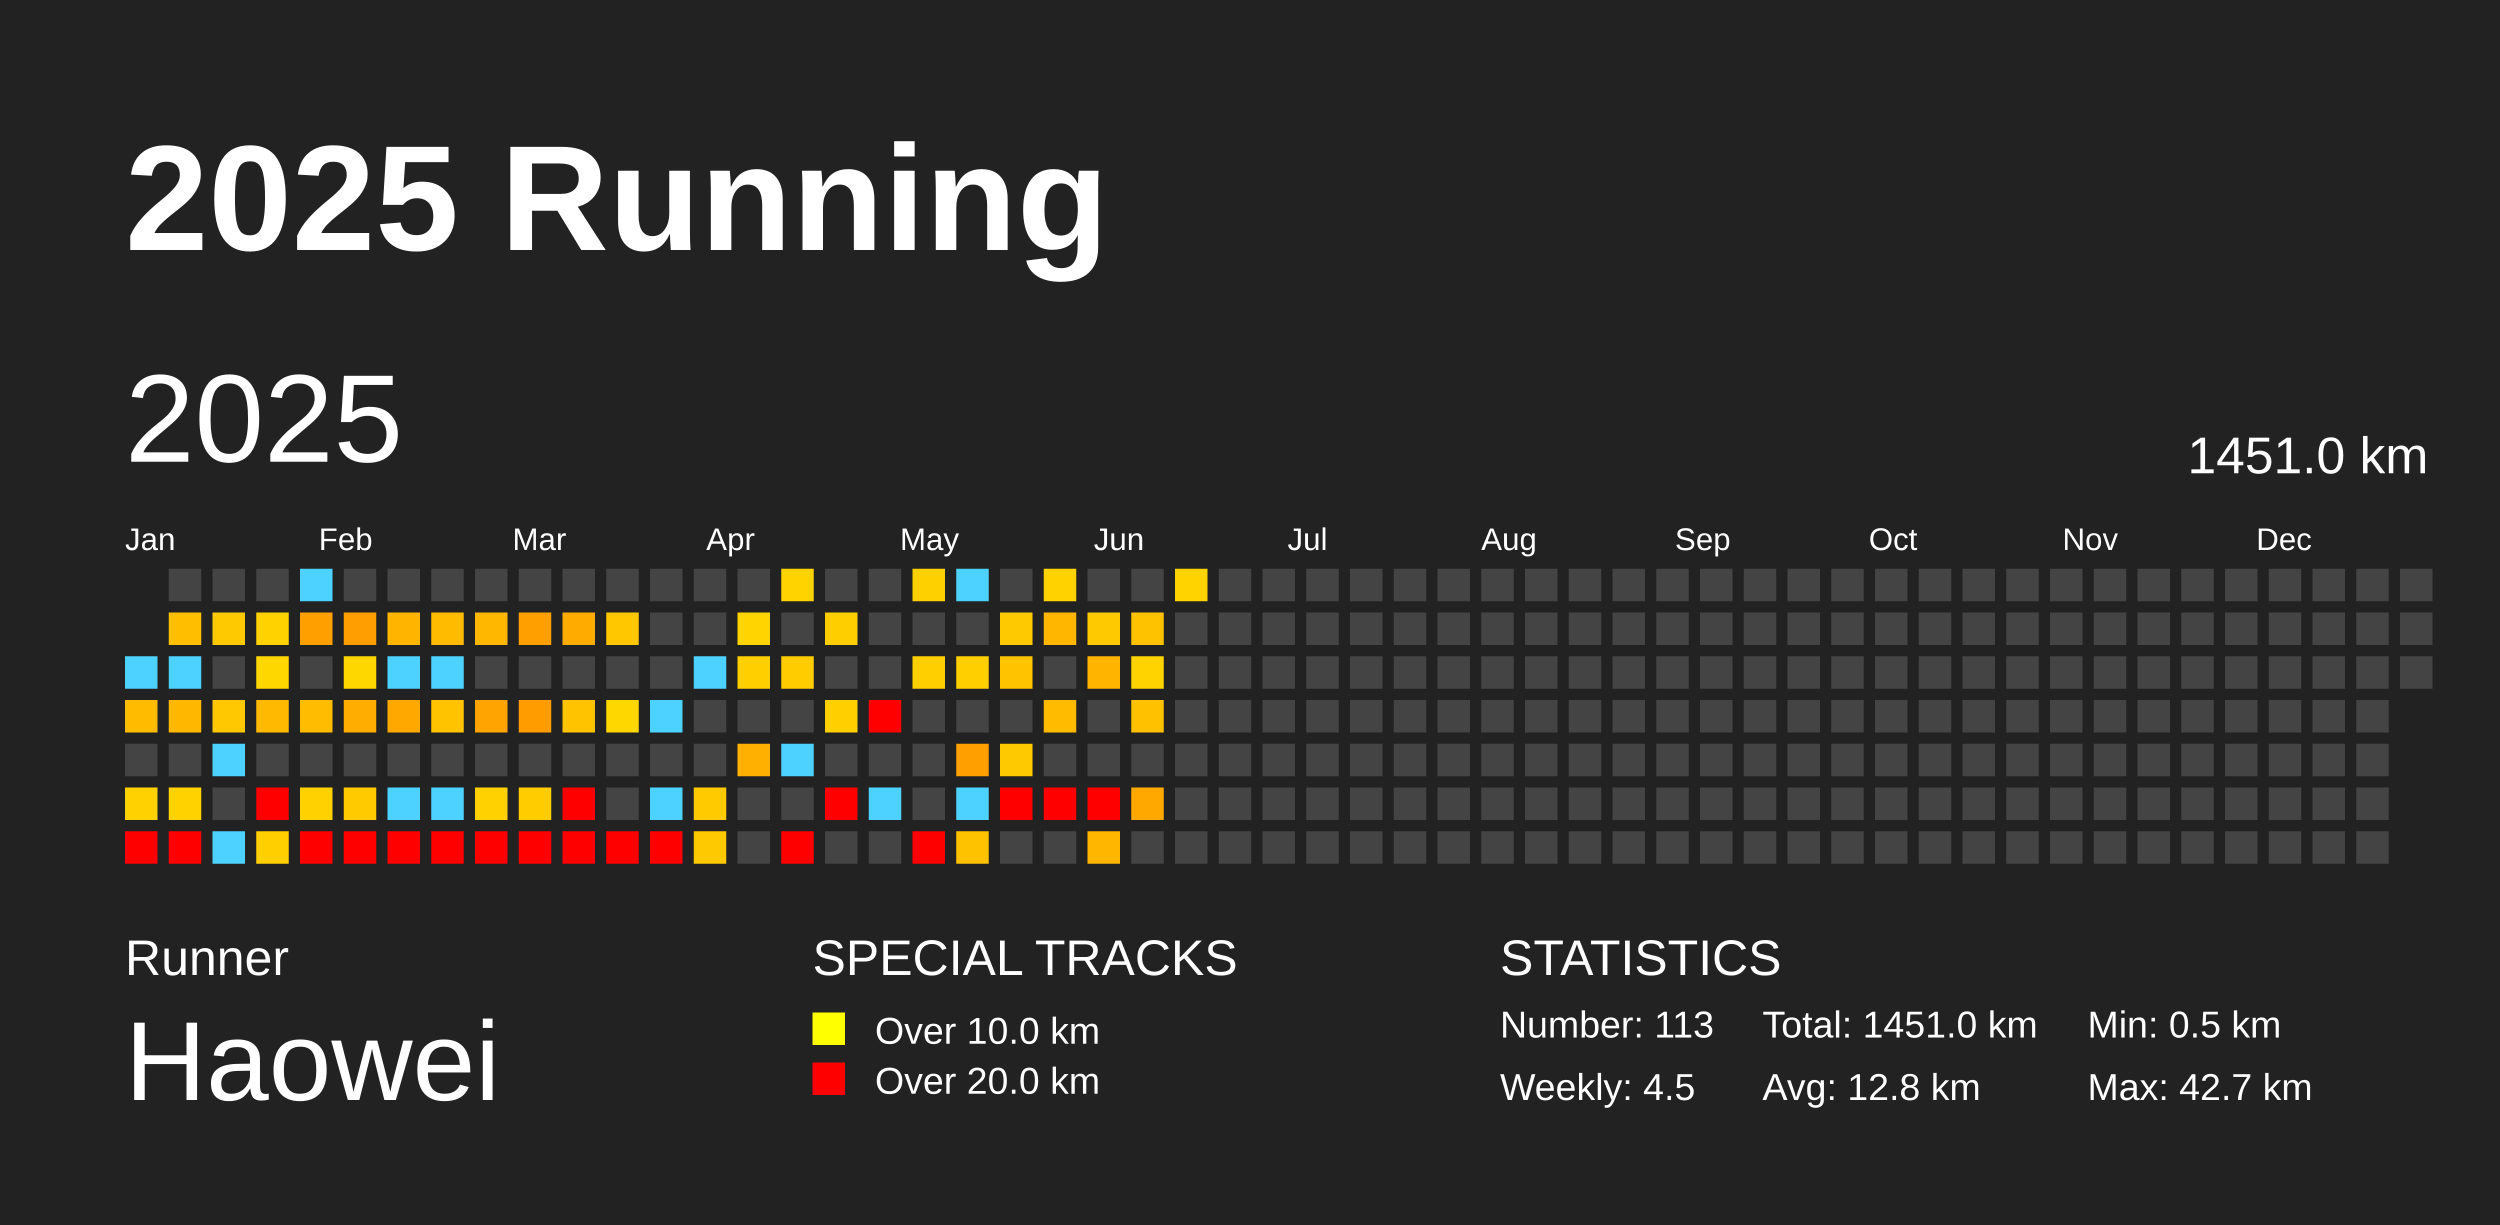
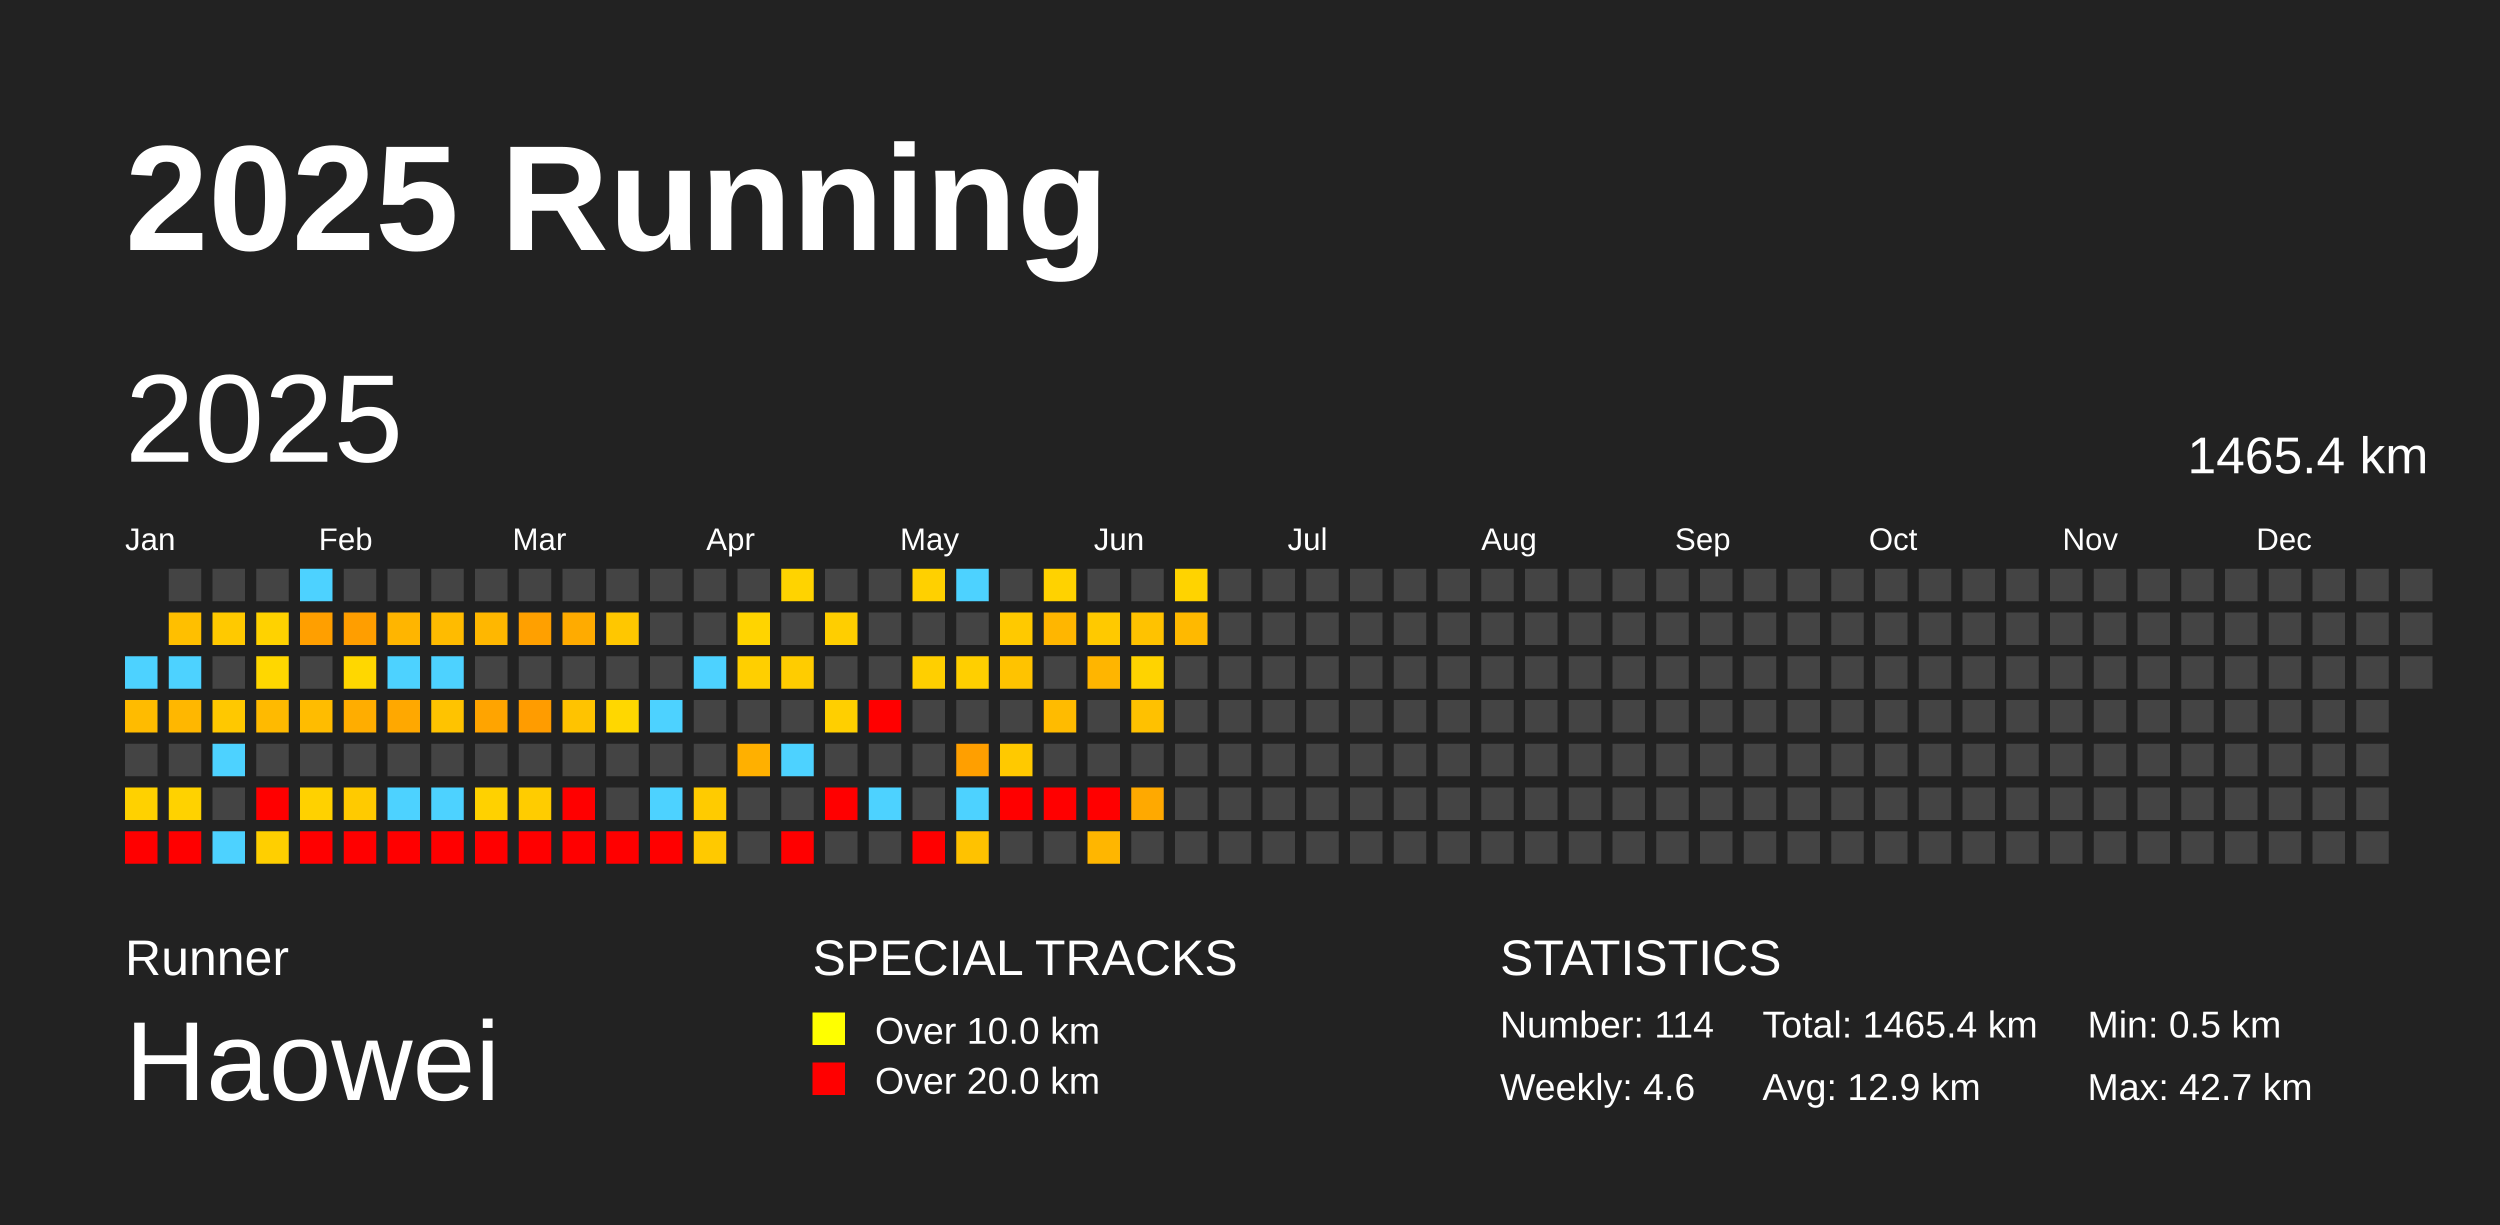
<svg xmlns="http://www.w3.org/2000/svg" baseProfile="full" height="98mm" version="1.1" viewBox="0,0,200,98" width="200mm">
  <defs />
  <rect fill="#222222" height="98" width="200" x="0" y="0" />
  <text fill="#FFFFFF" style="font-size:12px; font-family:Arial; font-weight:bold;" x="10" y="20">2025 Running</text>
  <text fill="#FFFFFF" style="font-size:4px; font-family:Arial" x="10" y="78">Runner</text>
  <text fill="#FFFFFF" style="font-size:9px; font-family:Arial" x="10" y="88">Haowei</text>
  <text fill="#FFFFFF" style="font-size:4px; font-family:Arial" x="65" y="78">SPECIAL TRACKS</text>
  <rect fill="yellow" height="2.6" width="2.6" x="65" y="81" />
  <text fill="#FFFFFF" style="font-size:3px; font-family:Arial" x="70" y="83.5">Over 10.0 km</text>
  <rect fill="red" height="2.6" width="2.6" x="65" y="85" />
  <text fill="#FFFFFF" style="font-size:3px; font-family:Arial" x="70" y="87.5">Over 20.0 km</text>
  <text fill="#FFFFFF" style="font-size:4px; font-family:Arial" x="120" y="78">STATISTICS</text>
-   <text fill="#FFFFFF" style="font-size:3px; font-family:Arial" x="120" y="83">Number: 113</text>
-   <text fill="#FFFFFF" style="font-size:3px; font-family:Arial" x="120" y="88">Weekly: 4.5</text>
-   <text fill="#FFFFFF" style="font-size:3px; font-family:Arial" x="141" y="83">Total: 1451.0 km</text>
-   <text fill="#FFFFFF" style="font-size:3px; font-family:Arial" x="141" y="88">Avg: 12.8 km</text>
+   <text fill="#FFFFFF" style="font-size:3px; font-family:Arial" x="120" y="83">Number: 114</text>
+   <text fill="#FFFFFF" style="font-size:3px; font-family:Arial" x="120" y="88">Weekly: 4.6</text>
+   <text fill="#FFFFFF" style="font-size:3px; font-family:Arial" x="141" y="83">Total: 1465.4 km</text>
+   <text fill="#FFFFFF" style="font-size:3px; font-family:Arial" x="141" y="88">Avg: 12.9 km</text>
  <text fill="#FFFFFF" style="font-size:3px; font-family:Arial" x="167" y="83">Min: 0.5 km</text>
  <text fill="#FFFFFF" style="font-size:3px; font-family:Arial" x="167" y="88">Max: 42.7 km</text>
  <text dominant-baseline="hanging" fill="#FFFFFF" style="font-size:10.0px; font-family:Arial;" x="10" y="30">2025</text>
-   <text dominant-baseline="hanging" fill="#FFFFFF" style="font-size:4.125px; font-family:Arial;" x="175" y="35">1451.0 km</text>
+   <text dominant-baseline="hanging" fill="#FFFFFF" style="font-size:4.125px; font-family:Arial;" x="175" y="35">1465.4 km</text>
  <text fill="#FFFFFF" style="font-size:2.5px; font-family:Arial" x="10.0" y="44">Jan</text>
  <text fill="#FFFFFF" style="font-size:2.5px; font-family:Arial" x="25.5" y="44">Feb</text>
  <text fill="#FFFFFF" style="font-size:2.5px; font-family:Arial" x="41.0" y="44">Mar</text>
  <text fill="#FFFFFF" style="font-size:2.5px; font-family:Arial" x="56.5" y="44">Apr</text>
  <text fill="#FFFFFF" style="font-size:2.5px; font-family:Arial" x="72.0" y="44">May</text>
  <text fill="#FFFFFF" style="font-size:2.5px; font-family:Arial" x="87.5" y="44">Jun</text>
  <text fill="#FFFFFF" style="font-size:2.5px; font-family:Arial" x="103.0" y="44">Jul</text>
  <text fill="#FFFFFF" style="font-size:2.5px; font-family:Arial" x="118.5" y="44">Aug</text>
  <text fill="#FFFFFF" style="font-size:2.5px; font-family:Arial" x="134.0" y="44">Sep</text>
  <text fill="#FFFFFF" style="font-size:2.5px; font-family:Arial" x="149.5" y="44">Oct</text>
  <text fill="#FFFFFF" style="font-size:2.5px; font-family:Arial" x="165.0" y="44">Nov</text>
  <text fill="#FFFFFF" style="font-size:2.5px; font-family:Arial" x="180.5" y="44">Dec</text>
  <rect fill="#4dd2ff" height="2.6" width="2.6" x="10.0" y="52.5" />
  <rect fill="#ffbb00" height="2.6" width="2.6" x="10.0" y="56.0" />
  <rect fill="#444444" height="2.6" width="2.6" x="10.0" y="59.5" />
  <rect fill="#ffd100" height="2.6" width="2.6" x="10.0" y="63.0" />
  <rect fill="red" height="2.6" width="2.6" x="10.0" y="66.5" />
  <rect fill="#444444" height="2.6" width="2.6" x="13.5" y="45.5" />
  <rect fill="#ffbf00" height="2.6" width="2.6" x="13.5" y="49.0" />
  <rect fill="#4dd2ff" height="2.6" width="2.6" x="13.5" y="52.5" />
  <rect fill="#ffb700" height="2.6" width="2.6" x="13.5" y="56.0" />
  <rect fill="#444444" height="2.6" width="2.6" x="13.5" y="59.5" />
  <rect fill="#ffd200" height="2.6" width="2.6" x="13.5" y="63.0" />
  <rect fill="red" height="2.6" width="2.6" x="13.5" y="66.5" />
  <rect fill="#444444" height="2.6" width="2.6" x="17.0" y="45.5" />
  <rect fill="#ffc900" height="2.6" width="2.6" x="17.0" y="49.0" />
  <rect fill="#444444" height="2.6" width="2.6" x="17.0" y="52.5" />
  <rect fill="#ffc800" height="2.6" width="2.6" x="17.0" y="56.0" />
  <rect fill="#4dd2ff" height="2.6" width="2.6" x="17.0" y="59.5" />
  <rect fill="#444444" height="2.6" width="2.6" x="17.0" y="63.0" />
  <rect fill="#4dd2ff" height="2.6" width="2.6" x="17.0" y="66.5" />
  <rect fill="#444444" height="2.6" width="2.6" x="20.5" y="45.5" />
  <rect fill="#ffd200" height="2.6" width="2.6" x="20.5" y="49.0" />
  <rect fill="#ffd700" height="2.6" width="2.6" x="20.5" y="52.5" />
  <rect fill="#ffba00" height="2.6" width="2.6" x="20.5" y="56.0" />
  <rect fill="#444444" height="2.6" width="2.6" x="20.5" y="59.5" />
  <rect fill="red" height="2.6" width="2.6" x="20.5" y="63.0" />
  <rect fill="#ffcf00" height="2.6" width="2.6" x="20.5" y="66.5" />
  <rect fill="#4dd2ff" height="2.6" width="2.6" x="24.0" y="45.5" />
  <rect fill="#ff9f00" height="2.6" width="2.6" x="24.0" y="49.0" />
  <rect fill="#444444" height="2.6" width="2.6" x="24.0" y="52.5" />
  <rect fill="#ffbc00" height="2.6" width="2.6" x="24.0" y="56.0" />
  <rect fill="#444444" height="2.6" width="2.6" x="24.0" y="59.5" />
  <rect fill="#ffd100" height="2.6" width="2.6" x="24.0" y="63.0" />
  <rect fill="red" height="2.6" width="2.6" x="24.0" y="66.5" />
  <rect fill="#444444" height="2.6" width="2.6" x="27.5" y="45.5" />
  <rect fill="#ff9e00" height="2.6" width="2.6" x="27.5" y="49.0" />
  <rect fill="#ffd700" height="2.6" width="2.6" x="27.5" y="52.5" />
  <rect fill="#ffad00" height="2.6" width="2.6" x="27.5" y="56.0" />
  <rect fill="#444444" height="2.6" width="2.6" x="27.5" y="59.5" />
  <rect fill="#ffca00" height="2.6" width="2.6" x="27.5" y="63.0" />
  <rect fill="red" height="2.6" width="2.6" x="27.5" y="66.5" />
  <rect fill="#444444" height="2.6" width="2.6" x="31.0" y="45.5" />
  <rect fill="#ffb500" height="2.6" width="2.6" x="31.0" y="49.0" />
  <rect fill="#4dd2ff" height="2.6" width="2.6" x="31.0" y="52.5" />
  <rect fill="#ffa800" height="2.6" width="2.6" x="31.0" y="56.0" />
  <rect fill="#444444" height="2.6" width="2.6" x="31.0" y="59.5" />
  <rect fill="#4dd2ff" height="2.6" width="2.6" x="31.0" y="63.0" />
  <rect fill="red" height="2.6" width="2.6" x="31.0" y="66.5" />
  <rect fill="#444444" height="2.6" width="2.6" x="34.5" y="45.5" />
  <rect fill="#ffbb00" height="2.6" width="2.6" x="34.5" y="49.0" />
  <rect fill="#4dd2ff" height="2.6" width="2.6" x="34.5" y="52.5" />
  <rect fill="#ffc300" height="2.6" width="2.6" x="34.5" y="56.0" />
  <rect fill="#444444" height="2.6" width="2.6" x="34.5" y="59.5" />
  <rect fill="#4dd2ff" height="2.6" width="2.6" x="34.5" y="63.0" />
  <rect fill="red" height="2.6" width="2.6" x="34.5" y="66.5" />
  <rect fill="#444444" height="2.6" width="2.6" x="38.0" y="45.5" />
  <rect fill="#ffb700" height="2.6" width="2.6" x="38.0" y="49.0" />
  <rect fill="#444444" height="2.6" width="2.6" x="38.0" y="52.5" />
  <rect fill="#ffa400" height="2.6" width="2.6" x="38.0" y="56.0" />
  <rect fill="#444444" height="2.6" width="2.6" x="38.0" y="59.5" />
  <rect fill="#ffd100" height="2.6" width="2.6" x="38.0" y="63.0" />
  <rect fill="red" height="2.6" width="2.6" x="38.0" y="66.5" />
  <rect fill="#444444" height="2.6" width="2.6" x="41.5" y="45.5" />
  <rect fill="#ffa000" height="2.6" width="2.6" x="41.5" y="49.0" />
  <rect fill="#444444" height="2.6" width="2.6" x="41.5" y="52.5" />
  <rect fill="#ff9c00" height="2.6" width="2.6" x="41.5" y="56.0" />
  <rect fill="#444444" height="2.6" width="2.6" x="41.5" y="59.5" />
  <rect fill="#ffcc00" height="2.6" width="2.6" x="41.5" y="63.0" />
  <rect fill="red" height="2.6" width="2.6" x="41.5" y="66.5" />
  <rect fill="#444444" height="2.6" width="2.6" x="45.0" y="45.5" />
  <rect fill="#ffab00" height="2.6" width="2.6" x="45.0" y="49.0" />
  <rect fill="#444444" height="2.6" width="2.6" x="45.0" y="52.5" />
  <rect fill="#ffc300" height="2.6" width="2.6" x="45.0" y="56.0" />
  <rect fill="#444444" height="2.6" width="2.6" x="45.0" y="59.5" />
  <rect fill="red" height="2.6" width="2.6" x="45.0" y="63.0" />
  <rect fill="red" height="2.6" width="2.6" x="45.0" y="66.5" />
  <rect fill="#444444" height="2.6" width="2.6" x="48.5" y="45.5" />
  <rect fill="#ffc700" height="2.6" width="2.6" x="48.5" y="49.0" />
  <rect fill="#444444" height="2.6" width="2.6" x="48.5" y="52.5" />
  <rect fill="#ffd700" height="2.6" width="2.6" x="48.5" y="56.0" />
  <rect fill="#444444" height="2.6" width="2.6" x="48.5" y="59.5" />
  <rect fill="#444444" height="2.6" width="2.6" x="48.5" y="63.0" />
  <rect fill="red" height="2.6" width="2.6" x="48.5" y="66.5" />
  <rect fill="#444444" height="2.6" width="2.6" x="52.0" y="45.5" />
  <rect fill="#444444" height="2.6" width="2.6" x="52.0" y="49.0" />
  <rect fill="#444444" height="2.6" width="2.6" x="52.0" y="52.5" />
  <rect fill="#4dd2ff" height="2.6" width="2.6" x="52.0" y="56.0" />
  <rect fill="#444444" height="2.6" width="2.6" x="52.0" y="59.5" />
  <rect fill="#4dd2ff" height="2.6" width="2.6" x="52.0" y="63.0" />
  <rect fill="red" height="2.6" width="2.6" x="52.0" y="66.5" />
  <rect fill="#444444" height="2.6" width="2.6" x="55.5" y="45.5" />
  <rect fill="#444444" height="2.6" width="2.6" x="55.5" y="49.0" />
  <rect fill="#4dd2ff" height="2.6" width="2.6" x="55.5" y="52.5" />
  <rect fill="#444444" height="2.6" width="2.6" x="55.5" y="56.0" />
  <rect fill="#444444" height="2.6" width="2.6" x="55.5" y="59.5" />
  <rect fill="#ffcb00" height="2.6" width="2.6" x="55.5" y="63.0" />
  <rect fill="#ffc900" height="2.6" width="2.6" x="55.5" y="66.5" />
  <rect fill="#444444" height="2.6" width="2.6" x="59.0" y="45.5" />
  <rect fill="#ffd400" height="2.6" width="2.6" x="59.0" y="49.0" />
  <rect fill="#ffcf00" height="2.6" width="2.6" x="59.0" y="52.5" />
  <rect fill="#444444" height="2.6" width="2.6" x="59.0" y="56.0" />
  <rect fill="#ffb000" height="2.6" width="2.6" x="59.0" y="59.5" />
  <rect fill="#444444" height="2.6" width="2.6" x="59.0" y="63.0" />
  <rect fill="#444444" height="2.6" width="2.6" x="59.0" y="66.5" />
  <rect fill="#ffd300" height="2.6" width="2.6" x="62.5" y="45.5" />
  <rect fill="#444444" height="2.6" width="2.6" x="62.5" y="49.0" />
  <rect fill="#ffcc00" height="2.6" width="2.6" x="62.5" y="52.5" />
  <rect fill="#444444" height="2.6" width="2.6" x="62.5" y="56.0" />
  <rect fill="#4dd2ff" height="2.6" width="2.6" x="62.5" y="59.5" />
  <rect fill="#444444" height="2.6" width="2.6" x="62.5" y="63.0" />
  <rect fill="red" height="2.6" width="2.6" x="62.5" y="66.5" />
  <rect fill="#444444" height="2.6" width="2.6" x="66.0" y="45.5" />
  <rect fill="#ffce00" height="2.6" width="2.6" x="66.0" y="49.0" />
  <rect fill="#444444" height="2.6" width="2.6" x="66.0" y="52.5" />
  <rect fill="#ffcf00" height="2.6" width="2.6" x="66.0" y="56.0" />
  <rect fill="#444444" height="2.6" width="2.6" x="66.0" y="59.5" />
  <rect fill="red" height="2.6" width="2.6" x="66.0" y="63.0" />
  <rect fill="#444444" height="2.6" width="2.6" x="66.0" y="66.5" />
  <rect fill="#444444" height="2.6" width="2.6" x="69.5" y="45.5" />
  <rect fill="#444444" height="2.6" width="2.6" x="69.5" y="49.0" />
  <rect fill="#444444" height="2.6" width="2.6" x="69.5" y="52.5" />
  <rect fill="red" height="2.6" width="2.6" x="69.5" y="56.0" />
  <rect fill="#444444" height="2.6" width="2.6" x="69.5" y="59.5" />
  <rect fill="#4dd2ff" height="2.6" width="2.6" x="69.5" y="63.0" />
  <rect fill="#444444" height="2.6" width="2.6" x="69.5" y="66.5" />
  <rect fill="#ffd000" height="2.6" width="2.6" x="73.0" y="45.5" />
  <rect fill="#444444" height="2.6" width="2.6" x="73.0" y="49.0" />
  <rect fill="#ffcf00" height="2.6" width="2.6" x="73.0" y="52.5" />
  <rect fill="#444444" height="2.6" width="2.6" x="73.0" y="56.0" />
  <rect fill="#444444" height="2.6" width="2.6" x="73.0" y="59.5" />
  <rect fill="#444444" height="2.6" width="2.6" x="73.0" y="63.0" />
  <rect fill="red" height="2.6" width="2.6" x="73.0" y="66.5" />
  <rect fill="#4dd2ff" height="2.6" width="2.6" x="76.5" y="45.5" />
  <rect fill="#444444" height="2.6" width="2.6" x="76.5" y="49.0" />
  <rect fill="#ffcf00" height="2.6" width="2.6" x="76.5" y="52.5" />
  <rect fill="#444444" height="2.6" width="2.6" x="76.5" y="56.0" />
  <rect fill="#ff9f00" height="2.6" width="2.6" x="76.5" y="59.5" />
  <rect fill="#4dd2ff" height="2.6" width="2.6" x="76.5" y="63.0" />
  <rect fill="#ffc200" height="2.6" width="2.6" x="76.5" y="66.5" />
  <rect fill="#444444" height="2.6" width="2.6" x="80.0" y="45.5" />
  <rect fill="#ffc900" height="2.6" width="2.6" x="80.0" y="49.0" />
  <rect fill="#ffc300" height="2.6" width="2.6" x="80.0" y="52.5" />
  <rect fill="#444444" height="2.6" width="2.6" x="80.0" y="56.0" />
  <rect fill="#ffc900" height="2.6" width="2.6" x="80.0" y="59.5" />
  <rect fill="red" height="2.6" width="2.6" x="80.0" y="63.0" />
  <rect fill="#444444" height="2.6" width="2.6" x="80.0" y="66.5" />
  <rect fill="#ffd200" height="2.6" width="2.6" x="83.5" y="45.5" />
  <rect fill="#ffb600" height="2.6" width="2.6" x="83.5" y="49.0" />
  <rect fill="#444444" height="2.6" width="2.6" x="83.5" y="52.5" />
  <rect fill="#ffbb00" height="2.6" width="2.6" x="83.5" y="56.0" />
  <rect fill="#444444" height="2.6" width="2.6" x="83.5" y="59.5" />
  <rect fill="red" height="2.6" width="2.6" x="83.5" y="63.0" />
  <rect fill="#444444" height="2.6" width="2.6" x="83.5" y="66.5" />
  <rect fill="#444444" height="2.6" width="2.6" x="87.0" y="45.5" />
  <rect fill="#ffc900" height="2.6" width="2.6" x="87.0" y="49.0" />
  <rect fill="#ffb500" height="2.6" width="2.6" x="87.0" y="52.5" />
  <rect fill="#444444" height="2.6" width="2.6" x="87.0" y="56.0" />
  <rect fill="#444444" height="2.6" width="2.6" x="87.0" y="59.5" />
  <rect fill="red" height="2.6" width="2.6" x="87.0" y="63.0" />
  <rect fill="#ffb600" height="2.6" width="2.6" x="87.0" y="66.5" />
  <rect fill="#444444" height="2.6" width="2.6" x="90.5" y="45.5" />
  <rect fill="#ffc200" height="2.6" width="2.6" x="90.5" y="49.0" />
  <rect fill="#ffd300" height="2.6" width="2.6" x="90.5" y="52.5" />
  <rect fill="#ffc100" height="2.6" width="2.6" x="90.5" y="56.0" />
  <rect fill="#444444" height="2.6" width="2.6" x="90.5" y="59.5" />
  <rect fill="#ffa900" height="2.6" width="2.6" x="90.5" y="63.0" />
  <rect fill="#444444" height="2.6" width="2.6" x="90.5" y="66.5" />
  <rect fill="#ffd300" height="2.6" width="2.6" x="94.0" y="45.5" />
-   <rect fill="#444444" height="2.6" width="2.6" x="94.0" y="49.0" />
+   <rect fill="#ffb900" height="2.6" width="2.6" x="94.0" y="49.0" />
  <rect fill="#444444" height="2.6" width="2.6" x="94.0" y="52.5" />
  <rect fill="#444444" height="2.6" width="2.6" x="94.0" y="56.0" />
  <rect fill="#444444" height="2.6" width="2.6" x="94.0" y="59.5" />
  <rect fill="#444444" height="2.6" width="2.6" x="94.0" y="63.0" />
  <rect fill="#444444" height="2.6" width="2.6" x="94.0" y="66.5" />
  <rect fill="#444444" height="2.6" width="2.6" x="97.5" y="45.5" />
  <rect fill="#444444" height="2.6" width="2.6" x="97.5" y="49.0" />
  <rect fill="#444444" height="2.6" width="2.6" x="97.5" y="52.5" />
  <rect fill="#444444" height="2.6" width="2.6" x="97.5" y="56.0" />
  <rect fill="#444444" height="2.6" width="2.6" x="97.5" y="59.5" />
  <rect fill="#444444" height="2.6" width="2.6" x="97.5" y="63.0" />
  <rect fill="#444444" height="2.6" width="2.6" x="97.5" y="66.5" />
  <rect fill="#444444" height="2.6" width="2.6" x="101.0" y="45.5" />
  <rect fill="#444444" height="2.6" width="2.6" x="101.0" y="49.0" />
  <rect fill="#444444" height="2.6" width="2.6" x="101.0" y="52.5" />
  <rect fill="#444444" height="2.6" width="2.6" x="101.0" y="56.0" />
  <rect fill="#444444" height="2.6" width="2.6" x="101.0" y="59.5" />
  <rect fill="#444444" height="2.6" width="2.6" x="101.0" y="63.0" />
  <rect fill="#444444" height="2.6" width="2.6" x="101.0" y="66.5" />
  <rect fill="#444444" height="2.6" width="2.6" x="104.5" y="45.5" />
  <rect fill="#444444" height="2.6" width="2.6" x="104.5" y="49.0" />
  <rect fill="#444444" height="2.6" width="2.6" x="104.5" y="52.5" />
  <rect fill="#444444" height="2.6" width="2.6" x="104.5" y="56.0" />
  <rect fill="#444444" height="2.6" width="2.6" x="104.5" y="59.5" />
  <rect fill="#444444" height="2.6" width="2.6" x="104.5" y="63.0" />
  <rect fill="#444444" height="2.6" width="2.6" x="104.5" y="66.5" />
  <rect fill="#444444" height="2.6" width="2.6" x="108.0" y="45.5" />
  <rect fill="#444444" height="2.6" width="2.6" x="108.0" y="49.0" />
  <rect fill="#444444" height="2.6" width="2.6" x="108.0" y="52.5" />
  <rect fill="#444444" height="2.6" width="2.6" x="108.0" y="56.0" />
  <rect fill="#444444" height="2.6" width="2.6" x="108.0" y="59.5" />
  <rect fill="#444444" height="2.6" width="2.6" x="108.0" y="63.0" />
  <rect fill="#444444" height="2.6" width="2.6" x="108.0" y="66.5" />
  <rect fill="#444444" height="2.6" width="2.6" x="111.5" y="45.5" />
  <rect fill="#444444" height="2.6" width="2.6" x="111.5" y="49.0" />
  <rect fill="#444444" height="2.6" width="2.6" x="111.5" y="52.5" />
  <rect fill="#444444" height="2.6" width="2.6" x="111.5" y="56.0" />
  <rect fill="#444444" height="2.6" width="2.6" x="111.5" y="59.5" />
  <rect fill="#444444" height="2.6" width="2.6" x="111.5" y="63.0" />
  <rect fill="#444444" height="2.6" width="2.6" x="111.5" y="66.5" />
  <rect fill="#444444" height="2.6" width="2.6" x="115.0" y="45.5" />
  <rect fill="#444444" height="2.6" width="2.6" x="115.0" y="49.0" />
  <rect fill="#444444" height="2.6" width="2.6" x="115.0" y="52.5" />
  <rect fill="#444444" height="2.6" width="2.6" x="115.0" y="56.0" />
  <rect fill="#444444" height="2.6" width="2.6" x="115.0" y="59.5" />
  <rect fill="#444444" height="2.6" width="2.6" x="115.0" y="63.0" />
  <rect fill="#444444" height="2.6" width="2.6" x="115.0" y="66.5" />
  <rect fill="#444444" height="2.6" width="2.6" x="118.5" y="45.5" />
  <rect fill="#444444" height="2.6" width="2.6" x="118.5" y="49.0" />
  <rect fill="#444444" height="2.6" width="2.6" x="118.5" y="52.5" />
  <rect fill="#444444" height="2.6" width="2.6" x="118.5" y="56.0" />
  <rect fill="#444444" height="2.6" width="2.6" x="118.5" y="59.5" />
  <rect fill="#444444" height="2.6" width="2.6" x="118.5" y="63.0" />
  <rect fill="#444444" height="2.6" width="2.6" x="118.5" y="66.5" />
  <rect fill="#444444" height="2.6" width="2.6" x="122.0" y="45.5" />
  <rect fill="#444444" height="2.6" width="2.6" x="122.0" y="49.0" />
  <rect fill="#444444" height="2.6" width="2.6" x="122.0" y="52.5" />
  <rect fill="#444444" height="2.6" width="2.6" x="122.0" y="56.0" />
  <rect fill="#444444" height="2.6" width="2.6" x="122.0" y="59.5" />
  <rect fill="#444444" height="2.6" width="2.6" x="122.0" y="63.0" />
  <rect fill="#444444" height="2.6" width="2.6" x="122.0" y="66.5" />
  <rect fill="#444444" height="2.6" width="2.6" x="125.5" y="45.5" />
  <rect fill="#444444" height="2.6" width="2.6" x="125.5" y="49.0" />
  <rect fill="#444444" height="2.6" width="2.6" x="125.5" y="52.5" />
  <rect fill="#444444" height="2.6" width="2.6" x="125.5" y="56.0" />
  <rect fill="#444444" height="2.6" width="2.6" x="125.5" y="59.5" />
  <rect fill="#444444" height="2.6" width="2.6" x="125.5" y="63.0" />
  <rect fill="#444444" height="2.6" width="2.6" x="125.5" y="66.5" />
  <rect fill="#444444" height="2.6" width="2.6" x="129.0" y="45.5" />
  <rect fill="#444444" height="2.6" width="2.6" x="129.0" y="49.0" />
  <rect fill="#444444" height="2.6" width="2.6" x="129.0" y="52.5" />
  <rect fill="#444444" height="2.6" width="2.6" x="129.0" y="56.0" />
  <rect fill="#444444" height="2.6" width="2.6" x="129.0" y="59.5" />
  <rect fill="#444444" height="2.6" width="2.6" x="129.0" y="63.0" />
  <rect fill="#444444" height="2.6" width="2.6" x="129.0" y="66.5" />
  <rect fill="#444444" height="2.6" width="2.6" x="132.5" y="45.5" />
  <rect fill="#444444" height="2.6" width="2.6" x="132.5" y="49.0" />
  <rect fill="#444444" height="2.6" width="2.6" x="132.5" y="52.5" />
  <rect fill="#444444" height="2.6" width="2.6" x="132.5" y="56.0" />
  <rect fill="#444444" height="2.6" width="2.6" x="132.5" y="59.5" />
  <rect fill="#444444" height="2.6" width="2.6" x="132.5" y="63.0" />
  <rect fill="#444444" height="2.6" width="2.6" x="132.5" y="66.5" />
  <rect fill="#444444" height="2.6" width="2.6" x="136.0" y="45.5" />
  <rect fill="#444444" height="2.6" width="2.6" x="136.0" y="49.0" />
  <rect fill="#444444" height="2.6" width="2.6" x="136.0" y="52.5" />
  <rect fill="#444444" height="2.6" width="2.6" x="136.0" y="56.0" />
  <rect fill="#444444" height="2.6" width="2.6" x="136.0" y="59.5" />
  <rect fill="#444444" height="2.6" width="2.6" x="136.0" y="63.0" />
  <rect fill="#444444" height="2.6" width="2.6" x="136.0" y="66.5" />
  <rect fill="#444444" height="2.6" width="2.6" x="139.5" y="45.5" />
  <rect fill="#444444" height="2.6" width="2.6" x="139.5" y="49.0" />
  <rect fill="#444444" height="2.6" width="2.6" x="139.5" y="52.5" />
  <rect fill="#444444" height="2.6" width="2.6" x="139.5" y="56.0" />
  <rect fill="#444444" height="2.6" width="2.6" x="139.5" y="59.5" />
  <rect fill="#444444" height="2.6" width="2.6" x="139.5" y="63.0" />
  <rect fill="#444444" height="2.6" width="2.6" x="139.5" y="66.5" />
  <rect fill="#444444" height="2.6" width="2.6" x="143.0" y="45.5" />
  <rect fill="#444444" height="2.6" width="2.6" x="143.0" y="49.0" />
  <rect fill="#444444" height="2.6" width="2.6" x="143.0" y="52.5" />
  <rect fill="#444444" height="2.6" width="2.6" x="143.0" y="56.0" />
  <rect fill="#444444" height="2.6" width="2.6" x="143.0" y="59.5" />
  <rect fill="#444444" height="2.6" width="2.6" x="143.0" y="63.0" />
  <rect fill="#444444" height="2.6" width="2.6" x="143.0" y="66.5" />
  <rect fill="#444444" height="2.6" width="2.6" x="146.5" y="45.5" />
  <rect fill="#444444" height="2.6" width="2.6" x="146.5" y="49.0" />
  <rect fill="#444444" height="2.6" width="2.6" x="146.5" y="52.5" />
  <rect fill="#444444" height="2.6" width="2.6" x="146.5" y="56.0" />
  <rect fill="#444444" height="2.6" width="2.6" x="146.5" y="59.5" />
  <rect fill="#444444" height="2.6" width="2.6" x="146.5" y="63.0" />
  <rect fill="#444444" height="2.6" width="2.6" x="146.5" y="66.5" />
  <rect fill="#444444" height="2.6" width="2.6" x="150.0" y="45.5" />
  <rect fill="#444444" height="2.6" width="2.6" x="150.0" y="49.0" />
  <rect fill="#444444" height="2.6" width="2.6" x="150.0" y="52.5" />
  <rect fill="#444444" height="2.6" width="2.6" x="150.0" y="56.0" />
  <rect fill="#444444" height="2.6" width="2.6" x="150.0" y="59.5" />
  <rect fill="#444444" height="2.6" width="2.6" x="150.0" y="63.0" />
  <rect fill="#444444" height="2.6" width="2.6" x="150.0" y="66.5" />
  <rect fill="#444444" height="2.6" width="2.6" x="153.5" y="45.5" />
  <rect fill="#444444" height="2.6" width="2.6" x="153.5" y="49.0" />
  <rect fill="#444444" height="2.6" width="2.6" x="153.5" y="52.5" />
  <rect fill="#444444" height="2.6" width="2.6" x="153.5" y="56.0" />
  <rect fill="#444444" height="2.6" width="2.6" x="153.5" y="59.5" />
  <rect fill="#444444" height="2.6" width="2.6" x="153.5" y="63.0" />
  <rect fill="#444444" height="2.6" width="2.6" x="153.5" y="66.5" />
  <rect fill="#444444" height="2.6" width="2.6" x="157.0" y="45.5" />
  <rect fill="#444444" height="2.6" width="2.6" x="157.0" y="49.0" />
  <rect fill="#444444" height="2.6" width="2.6" x="157.0" y="52.5" />
  <rect fill="#444444" height="2.6" width="2.6" x="157.0" y="56.0" />
  <rect fill="#444444" height="2.6" width="2.6" x="157.0" y="59.5" />
  <rect fill="#444444" height="2.6" width="2.6" x="157.0" y="63.0" />
  <rect fill="#444444" height="2.6" width="2.6" x="157.0" y="66.5" />
  <rect fill="#444444" height="2.6" width="2.6" x="160.5" y="45.5" />
  <rect fill="#444444" height="2.6" width="2.6" x="160.5" y="49.0" />
  <rect fill="#444444" height="2.6" width="2.6" x="160.5" y="52.5" />
  <rect fill="#444444" height="2.6" width="2.6" x="160.5" y="56.0" />
  <rect fill="#444444" height="2.6" width="2.6" x="160.5" y="59.5" />
  <rect fill="#444444" height="2.6" width="2.6" x="160.5" y="63.0" />
  <rect fill="#444444" height="2.6" width="2.6" x="160.5" y="66.5" />
  <rect fill="#444444" height="2.6" width="2.6" x="164.0" y="45.5" />
  <rect fill="#444444" height="2.6" width="2.6" x="164.0" y="49.0" />
  <rect fill="#444444" height="2.6" width="2.6" x="164.0" y="52.5" />
  <rect fill="#444444" height="2.6" width="2.6" x="164.0" y="56.0" />
  <rect fill="#444444" height="2.6" width="2.6" x="164.0" y="59.5" />
  <rect fill="#444444" height="2.6" width="2.6" x="164.0" y="63.0" />
  <rect fill="#444444" height="2.6" width="2.6" x="164.0" y="66.5" />
  <rect fill="#444444" height="2.6" width="2.6" x="167.5" y="45.5" />
  <rect fill="#444444" height="2.6" width="2.6" x="167.5" y="49.0" />
  <rect fill="#444444" height="2.6" width="2.6" x="167.5" y="52.5" />
  <rect fill="#444444" height="2.6" width="2.6" x="167.5" y="56.0" />
  <rect fill="#444444" height="2.6" width="2.6" x="167.5" y="59.5" />
  <rect fill="#444444" height="2.6" width="2.6" x="167.5" y="63.0" />
  <rect fill="#444444" height="2.6" width="2.6" x="167.5" y="66.5" />
  <rect fill="#444444" height="2.6" width="2.6" x="171.0" y="45.5" />
  <rect fill="#444444" height="2.6" width="2.6" x="171.0" y="49.0" />
  <rect fill="#444444" height="2.6" width="2.6" x="171.0" y="52.5" />
  <rect fill="#444444" height="2.6" width="2.6" x="171.0" y="56.0" />
  <rect fill="#444444" height="2.6" width="2.6" x="171.0" y="59.5" />
  <rect fill="#444444" height="2.6" width="2.6" x="171.0" y="63.0" />
  <rect fill="#444444" height="2.6" width="2.6" x="171.0" y="66.5" />
  <rect fill="#444444" height="2.6" width="2.6" x="174.5" y="45.5" />
  <rect fill="#444444" height="2.6" width="2.6" x="174.5" y="49.0" />
  <rect fill="#444444" height="2.6" width="2.6" x="174.5" y="52.5" />
  <rect fill="#444444" height="2.6" width="2.6" x="174.5" y="56.0" />
  <rect fill="#444444" height="2.6" width="2.6" x="174.5" y="59.5" />
  <rect fill="#444444" height="2.6" width="2.6" x="174.5" y="63.0" />
  <rect fill="#444444" height="2.6" width="2.6" x="174.5" y="66.5" />
  <rect fill="#444444" height="2.6" width="2.6" x="178.0" y="45.5" />
  <rect fill="#444444" height="2.6" width="2.6" x="178.0" y="49.0" />
  <rect fill="#444444" height="2.6" width="2.6" x="178.0" y="52.5" />
  <rect fill="#444444" height="2.6" width="2.6" x="178.0" y="56.0" />
  <rect fill="#444444" height="2.6" width="2.6" x="178.0" y="59.5" />
  <rect fill="#444444" height="2.6" width="2.6" x="178.0" y="63.0" />
  <rect fill="#444444" height="2.6" width="2.6" x="178.0" y="66.5" />
  <rect fill="#444444" height="2.6" width="2.6" x="181.5" y="45.5" />
  <rect fill="#444444" height="2.6" width="2.6" x="181.5" y="49.0" />
  <rect fill="#444444" height="2.6" width="2.6" x="181.5" y="52.5" />
  <rect fill="#444444" height="2.6" width="2.6" x="181.5" y="56.0" />
  <rect fill="#444444" height="2.6" width="2.6" x="181.5" y="59.5" />
  <rect fill="#444444" height="2.6" width="2.6" x="181.5" y="63.0" />
  <rect fill="#444444" height="2.6" width="2.6" x="181.5" y="66.5" />
  <rect fill="#444444" height="2.6" width="2.6" x="185.0" y="45.5" />
  <rect fill="#444444" height="2.6" width="2.6" x="185.0" y="49.0" />
  <rect fill="#444444" height="2.6" width="2.6" x="185.0" y="52.5" />
  <rect fill="#444444" height="2.6" width="2.6" x="185.0" y="56.0" />
  <rect fill="#444444" height="2.6" width="2.6" x="185.0" y="59.5" />
  <rect fill="#444444" height="2.6" width="2.6" x="185.0" y="63.0" />
  <rect fill="#444444" height="2.6" width="2.6" x="185.0" y="66.5" />
  <rect fill="#444444" height="2.6" width="2.6" x="188.5" y="45.5" />
  <rect fill="#444444" height="2.6" width="2.6" x="188.5" y="49.0" />
  <rect fill="#444444" height="2.6" width="2.6" x="188.5" y="52.5" />
  <rect fill="#444444" height="2.6" width="2.6" x="188.5" y="56.0" />
  <rect fill="#444444" height="2.6" width="2.6" x="188.5" y="59.5" />
  <rect fill="#444444" height="2.6" width="2.6" x="188.5" y="63.0" />
  <rect fill="#444444" height="2.6" width="2.6" x="188.5" y="66.5" />
  <rect fill="#444444" height="2.6" width="2.6" x="192.0" y="45.5" />
  <rect fill="#444444" height="2.6" width="2.6" x="192.0" y="49.0" />
  <rect fill="#444444" height="2.6" width="2.6" x="192.0" y="52.5" />
</svg>
